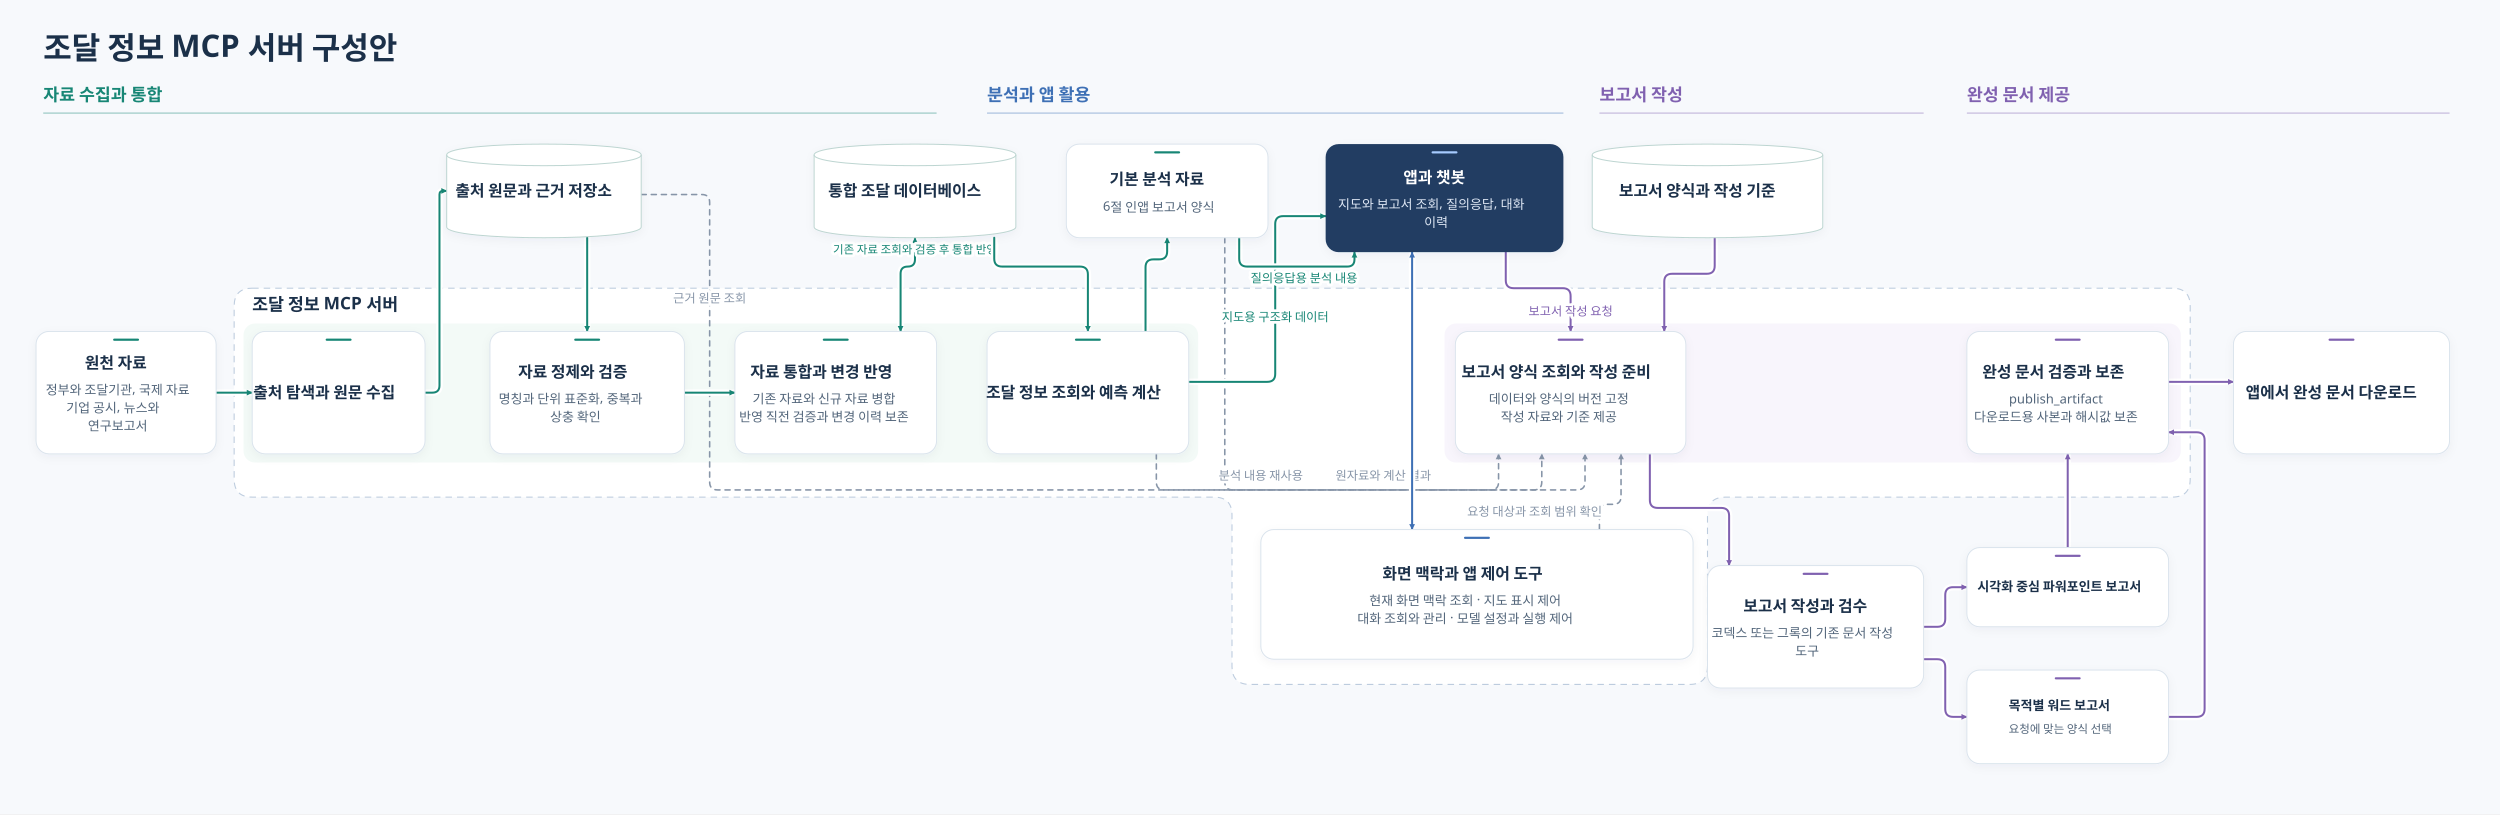
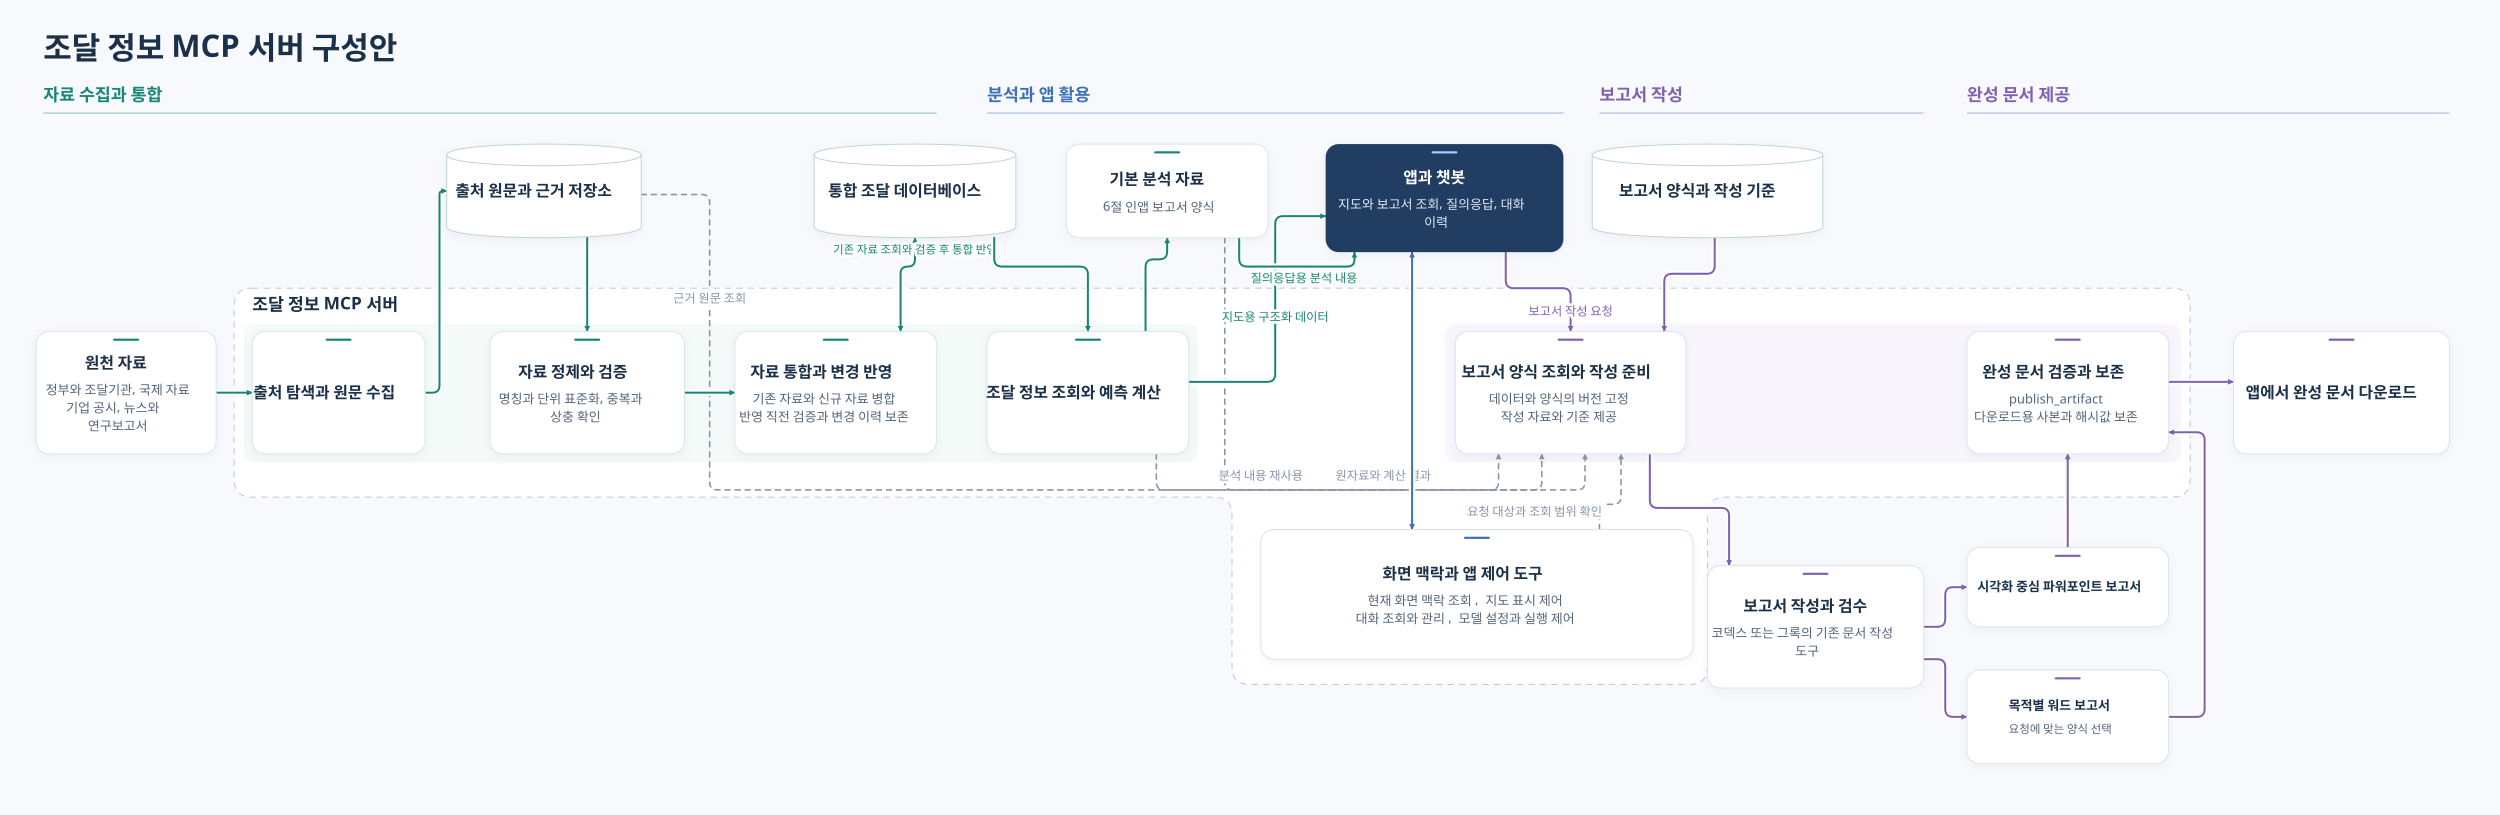
<svg xmlns="http://www.w3.org/2000/svg" width="3470" height="1130" viewBox="0 0 3470 1130" data-renderer="intro" role="img" aria-label="조달 정보 MCP 서버 구성안">
  <defs>
    <style>text { font-family: "Apple SD Gothic Neo", "Noto Sans KR", "Malgun Gothic", sans-serif; }</style>
    <filter id="shadow" x="-10%" y="-20%" width="120%" height="150%" color-interpolation-filters="sRGB">
      <feDropShadow dx="0" dy="4" stdDeviation="7" flood-color="#18334F" flood-opacity="0.045" />
    </filter>
    <marker id="end-data" viewBox="0 0 10 10" refX="8.5" refY="5" markerWidth="10" markerHeight="10" orient="auto" markerUnits="userSpaceOnUse">
      <path d="M1 1 9 5 1 9Z" fill="#178675" />
    </marker>
    <marker id="start-data" viewBox="0 0 10 10" refX="1.5" refY="5" markerWidth="10" markerHeight="10" orient="auto" markerUnits="userSpaceOnUse">
      <path d="M9 1 1 5 9 9Z" fill="#178675" />
    </marker>
    <marker id="end-app" viewBox="0 0 10 10" refX="8.5" refY="5" markerWidth="10" markerHeight="10" orient="auto" markerUnits="userSpaceOnUse">
      <path d="M1 1 9 5 1 9Z" fill="#3E70B5" />
    </marker>
    <marker id="start-app" viewBox="0 0 10 10" refX="1.5" refY="5" markerWidth="10" markerHeight="10" orient="auto" markerUnits="userSpaceOnUse">
      <path d="M9 1 1 5 9 9Z" fill="#3E70B5" />
    </marker>
    <marker id="end-report" viewBox="0 0 10 10" refX="8.5" refY="5" markerWidth="10" markerHeight="10" orient="auto" markerUnits="userSpaceOnUse">
      <path d="M1 1 9 5 1 9Z" fill="#8061B0" />
    </marker>
    <marker id="start-report" viewBox="0 0 10 10" refX="1.5" refY="5" markerWidth="10" markerHeight="10" orient="auto" markerUnits="userSpaceOnUse">
      <path d="M9 1 1 5 9 9Z" fill="#8061B0" />
    </marker>
    <marker id="end-ref" viewBox="0 0 10 10" refX="8.5" refY="5" markerWidth="10" markerHeight="10" orient="auto" markerUnits="userSpaceOnUse">
      <path d="M1 1 9 5 1 9Z" fill="#8795A8" />
    </marker>
    <marker id="start-ref" viewBox="0 0 10 10" refX="1.5" refY="5" markerWidth="10" markerHeight="10" orient="auto" markerUnits="userSpaceOnUse">
      <path d="M9 1 1 5 9 9Z" fill="#8795A8" />
    </marker>
  </defs>
  <rect x="0" y="0" width="3470" height="1130" rx="0" fill="#F7F9FC" />
  <text x="60" y="82" font-size="43" fill="#1B3049" font-weight="700" text-anchor="start" class="annotation">조달 정보 MCP 서버 구성안</text>
  <path d="M60 157H1300" stroke="#178675" stroke-width="2" opacity="0.35" />
  <text x="60" y="140" font-size="24" fill="#178675" font-weight="600" text-anchor="start" class="annotation">자료 수집과 통합</text>
  <path d="M1370 157H2170" stroke="#3E70B5" stroke-width="2" opacity="0.35" />
  <text x="1370" y="140" font-size="24" fill="#3E70B5" font-weight="600" text-anchor="start" class="annotation">분석과 앱 활용</text>
  <path d="M2220 157H2670" stroke="#8061B0" stroke-width="2" opacity="0.35" />
  <text x="2220" y="140" font-size="24" fill="#8061B0" font-weight="600" text-anchor="start" class="annotation">보고서 작성</text>
  <path d="M2730 157H3400" stroke="#8061B0" stroke-width="2" opacity="0.35" />
  <text x="2730" y="140" font-size="24" fill="#8061B0" font-weight="600" text-anchor="start" class="annotation">완성 문서 제공</text>
  <path id="server-boundary" d="M350 400 H3015 Q3040 400 3040 425 V665 Q3040 690 3015 690 H2395 Q2370 690 2370 715 V925 Q2370 950 2345 950 H1735 Q1710 950 1710 925 V715 Q1710 690 1685 690 H350 Q325 690 325 665 V425 Q325 400 350 400Z" fill="#FFFFFF" stroke="#BDCCDE" stroke-width="1.5" stroke-dasharray="9 7" />
  <rect x="338" y="449" width="1325" height="193" rx="16" fill="#F3FAF7" />
  <rect x="2005" y="449" width="1022" height="193" rx="16" fill="#F8F5FC" />
  <g id="edge-CONTROLS-REPORT" class="edge" data-source="CONTROLS" data-target="REPORT" data-type="-.-&gt;">
    <path class="connection" d="M2220 735 L2220 711 Q2220 700 2231 700 L2239 700 Q2250 700 2250 689 L2250 630" fill="none" stroke="#8795A8" stroke-width="2.2" stroke-linecap="round" marker-end="url(#end-ref)" stroke-dasharray="7 7" />
    <text x="2130" y="716" font-size="17" fill="#8795A8" font-weight="500" text-anchor="middle" class="edge-label" stroke="#FFFFFF" stroke-width="8" stroke-linejoin="round" paint-order="stroke fill">요청 대상과 조회 범위 확인</text>
  </g>
  <g id="edge-ANALYSIS-REPORT" class="edge" data-source="ANALYSIS" data-target="REPORT" data-type="-.-&gt;">
    <path class="connection" d="M1605 630 L1605 669 Q1605 680 1616 680 L2069 680 Q2080 680 2080 669 L2080 630" fill="none" stroke="#8795A8" stroke-width="2.2" stroke-linecap="round" marker-end="url(#end-ref)" stroke-dasharray="7 7" />
    <text x="1920" y="666" font-size="17" fill="#8795A8" font-weight="500" text-anchor="middle" class="edge-label" stroke="#FFFFFF" stroke-width="8" stroke-linejoin="round" paint-order="stroke fill">원자료와 계산 결과</text>
  </g>
  <g id="edge-BASE-REPORT" class="edge" data-source="BASE" data-target="REPORT" data-type="-.-&gt;">
    <path class="connection" d="M1700 330 L1700 669 Q1700 680 1711 680 L2189 680 Q2200 680 2200 669 L2200 630" fill="none" stroke="#8795A8" stroke-width="2.2" stroke-linecap="round" marker-end="url(#end-ref)" stroke-dasharray="7 7" />
    <text x="1750" y="666" font-size="17" fill="#8795A8" font-weight="500" text-anchor="middle" class="edge-label" stroke="#FFFFFF" stroke-width="8" stroke-linejoin="round" paint-order="stroke fill">분석 내용 재사용</text>
  </g>
  <g id="edge-EVIDENCE-REPORT" class="edge" data-source="EVIDENCE" data-target="REPORT" data-type="-.-&gt;">
    <path class="connection" d="M890 270 L974 270 Q985 270 985 281 L985 669 Q985 680 996 680 L2129 680 Q2140 680 2140 669 L2140 630" fill="none" stroke="#8795A8" stroke-width="2.2" stroke-linecap="round" marker-end="url(#end-ref)" stroke-dasharray="7 7" />
    <text x="985" y="420" font-size="17" fill="#8795A8" font-weight="500" text-anchor="middle" class="edge-label" stroke="#FFFFFF" stroke-width="8" stroke-linejoin="round" paint-order="stroke fill">근거 원문 조회</text>
  </g>
  <g id="edge-SOURCES-COLLECT" class="edge" data-source="SOURCES" data-target="COLLECT" data-type="--&gt;">
    <path d="M300 545 L350 545" fill="none" stroke="#FFFFFF" stroke-width="9" stroke-linejoin="round" />
    <path class="connection" d="M300 545 L350 545" fill="none" stroke="#178675" stroke-width="2.8" stroke-linecap="round" marker-end="url(#end-data)" />
  </g>
  <g id="edge-COLLECT-EVIDENCE" class="edge" data-source="COLLECT" data-target="EVIDENCE" data-type="--&gt;">
    <path d="M590 545 L600 545 Q610 545 610 535 L610 270 Q610 265 615 265 L620 265" fill="none" stroke="#FFFFFF" stroke-width="9" stroke-linejoin="round" />
    <path class="connection" d="M590 545 L600 545 Q610 545 610 535 L610 270 Q610 265 615 265 L620 265" fill="none" stroke="#178675" stroke-width="2.8" stroke-linecap="round" marker-end="url(#end-data)" />
  </g>
  <g id="edge-EVIDENCE-NORMALIZE" class="edge" data-source="EVIDENCE" data-target="NORMALIZE" data-type="--&gt;">
    <path d="M815 330 L815 460" fill="none" stroke="#FFFFFF" stroke-width="9" stroke-linejoin="round" />
    <path class="connection" d="M815 330 L815 460" fill="none" stroke="#178675" stroke-width="2.8" stroke-linecap="round" marker-end="url(#end-data)" />
  </g>
  <g id="edge-NORMALIZE-APPLY" class="edge" data-source="NORMALIZE" data-target="APPLY" data-type="--&gt;">
    <path d="M950 545 L1020 545" fill="none" stroke="#FFFFFF" stroke-width="9" stroke-linejoin="round" />
    <path class="connection" d="M950 545 L1020 545" fill="none" stroke="#178675" stroke-width="2.8" stroke-linecap="round" marker-end="url(#end-data)" />
  </g>
  <g id="edge-APPLY-DATA" class="edge" data-source="APPLY" data-target="DATA" data-type="&lt;--&gt;">
    <path d="M1250 460 L1250 380 Q1250 370 1260 370 L1260 370 Q1270 370 1270 360 L1270 330" fill="none" stroke="#FFFFFF" stroke-width="9" stroke-linejoin="round" />
    <path class="connection" d="M1250 460 L1250 380 Q1250 370 1260 370 L1260 370 Q1270 370 1270 360 L1270 330" fill="none" stroke="#178675" stroke-width="2.8" stroke-linecap="round" marker-end="url(#end-data)" marker-start="url(#start-data)" />
    <text x="1270" y="352" font-size="16" fill="#178675" font-weight="500" text-anchor="middle" class="edge-label" stroke="#FFFFFF" stroke-width="8" stroke-linejoin="round" paint-order="stroke fill">기존 자료 조회와 검증 후 통합 반영</text>
  </g>
  <g id="edge-DATA-ANALYSIS" class="edge" data-source="DATA" data-target="ANALYSIS" data-type="--&gt;">
    <path d="M1380 330 L1380 359 Q1380 370 1391 370 L1499 370 Q1510 370 1510 381 L1510 460" fill="none" stroke="#FFFFFF" stroke-width="9" stroke-linejoin="round" />
    <path class="connection" d="M1380 330 L1380 359 Q1380 370 1391 370 L1499 370 Q1510 370 1510 381 L1510 460" fill="none" stroke="#178675" stroke-width="2.8" stroke-linecap="round" marker-end="url(#end-data)" />
  </g>
  <g id="edge-ANALYSIS-BASE" class="edge" data-source="ANALYSIS" data-target="BASE" data-type="--&gt;">
    <path d="M1590 460 L1590 371 Q1590 360 1601 360 L1609 360 Q1620 360 1620 349 L1620 330" fill="none" stroke="#FFFFFF" stroke-width="9" stroke-linejoin="round" />
    <path class="connection" d="M1590 460 L1590 371 Q1590 360 1601 360 L1609 360 Q1620 360 1620 349 L1620 330" fill="none" stroke="#178675" stroke-width="2.8" stroke-linecap="round" marker-end="url(#end-data)" />
  </g>
  <g id="edge-ANALYSIS-APP" class="edge" data-source="ANALYSIS" data-target="APP" data-type="--&gt;">
    <path d="M1650 530 L1759 530 Q1770 530 1770 519 L1770 311 Q1770 300 1781 300 L1840 300" fill="none" stroke="#FFFFFF" stroke-width="9" stroke-linejoin="round" />
    <path class="connection" d="M1650 530 L1759 530 Q1770 530 1770 519 L1770 311 Q1770 300 1781 300 L1840 300" fill="none" stroke="#178675" stroke-width="2.8" stroke-linecap="round" marker-end="url(#end-data)" />
    <text x="1770" y="446" font-size="17" fill="#178675" font-weight="500" text-anchor="middle" class="edge-label" stroke="#FFFFFF" stroke-width="8" stroke-linejoin="round" paint-order="stroke fill">지도용 구조화 데이터</text>
  </g>
  <g id="edge-BASE-APP" class="edge" data-source="BASE" data-target="APP" data-type="--&gt;">
    <path d="M1720 330 L1720 359 Q1720 370 1731 370 L1870 370 Q1880 370 1880 360 L1880 350" fill="none" stroke="#FFFFFF" stroke-width="9" stroke-linejoin="round" />
    <path class="connection" d="M1720 330 L1720 359 Q1720 370 1731 370 L1870 370 Q1880 370 1880 360 L1880 350" fill="none" stroke="#178675" stroke-width="2.8" stroke-linecap="round" marker-end="url(#end-data)" />
    <text x="1810" y="392" font-size="17" fill="#178675" font-weight="500" text-anchor="middle" class="edge-label" stroke="#FFFFFF" stroke-width="8" stroke-linejoin="round" paint-order="stroke fill">질의응답용 분석 내용</text>
  </g>
  <g id="edge-APP-REPORT" class="edge" data-source="APP" data-target="REPORT" data-type="--&gt;">
    <path d="M2090 350 L2090 389 Q2090 400 2101 400 L2169 400 Q2180 400 2180 411 L2180 460" fill="none" stroke="#FFFFFF" stroke-width="9" stroke-linejoin="round" />
    <path class="connection" d="M2090 350 L2090 389 Q2090 400 2101 400 L2169 400 Q2180 400 2180 411 L2180 460" fill="none" stroke="#8061B0" stroke-width="2.8" stroke-linecap="round" marker-end="url(#end-report)" />
    <text x="2180" y="438" font-size="17" fill="#8061B0" font-weight="500" text-anchor="middle" class="edge-label" stroke="#FFFFFF" stroke-width="8" stroke-linejoin="round" paint-order="stroke fill">보고서 작성 요청</text>
  </g>
  <g id="edge-TEMPLATES-REPORT" class="edge" data-source="TEMPLATES" data-target="REPORT" data-type="--&gt;">
    <path d="M2380 330 L2380 369 Q2380 380 2369 380 L2321 380 Q2310 380 2310 391 L2310 460" fill="none" stroke="#FFFFFF" stroke-width="9" stroke-linejoin="round" />
    <path class="connection" d="M2380 330 L2380 369 Q2380 380 2369 380 L2321 380 Q2310 380 2310 391 L2310 460" fill="none" stroke="#8061B0" stroke-width="2.8" stroke-linecap="round" marker-end="url(#end-report)" />
  </g>
  <g id="edge-REPORT-AUTHOR" class="edge" data-source="REPORT" data-target="AUTHOR" data-type="--&gt;">
    <path d="M2290 630 L2290 694 Q2290 705 2301 705 L2389 705 Q2400 705 2400 716 L2400 785" fill="none" stroke="#FFFFFF" stroke-width="9" stroke-linejoin="round" />
    <path class="connection" d="M2290 630 L2290 694 Q2290 705 2301 705 L2389 705 Q2400 705 2400 716 L2400 785" fill="none" stroke="#8061B0" stroke-width="2.8" stroke-linecap="round" marker-end="url(#end-report)" />
  </g>
  <g id="edge-AUTHOR-PPT" class="edge" data-source="AUTHOR" data-target="PPT" data-type="--&gt;">
    <path d="M2670 870 L2689 870 Q2700 870 2700 859 L2700 826 Q2700 815 2711 815 L2730 815" fill="none" stroke="#FFFFFF" stroke-width="9" stroke-linejoin="round" />
    <path class="connection" d="M2670 870 L2689 870 Q2700 870 2700 859 L2700 826 Q2700 815 2711 815 L2730 815" fill="none" stroke="#8061B0" stroke-width="2.8" stroke-linecap="round" marker-end="url(#end-report)" />
  </g>
  <g id="edge-AUTHOR-WORD" class="edge" data-source="AUTHOR" data-target="WORD" data-type="--&gt;">
    <path d="M2670 915 L2689 915 Q2700 915 2700 926 L2700 984 Q2700 995 2711 995 L2730 995" fill="none" stroke="#FFFFFF" stroke-width="9" stroke-linejoin="round" />
    <path class="connection" d="M2670 915 L2689 915 Q2700 915 2700 926 L2700 984 Q2700 995 2711 995 L2730 995" fill="none" stroke="#8061B0" stroke-width="2.8" stroke-linecap="round" marker-end="url(#end-report)" />
  </g>
  <g id="edge-PPT-PUBLISH" class="edge" data-source="PPT" data-target="PUBLISH" data-type="--&gt;">
    <path d="M2870 760 L2870 630" fill="none" stroke="#FFFFFF" stroke-width="9" stroke-linejoin="round" />
    <path class="connection" d="M2870 760 L2870 630" fill="none" stroke="#8061B0" stroke-width="2.8" stroke-linecap="round" marker-end="url(#end-report)" />
  </g>
  <g id="edge-WORD-PUBLISH" class="edge" data-source="WORD" data-target="PUBLISH" data-type="--&gt;">
    <path d="M3010 995 L3049 995 Q3060 995 3060 984 L3060 611 Q3060 600 3049 600 L3010 600" fill="none" stroke="#FFFFFF" stroke-width="9" stroke-linejoin="round" />
    <path class="connection" d="M3010 995 L3049 995 Q3060 995 3060 984 L3060 611 Q3060 600 3049 600 L3010 600" fill="none" stroke="#8061B0" stroke-width="2.8" stroke-linecap="round" marker-end="url(#end-report)" />
  </g>
  <g id="edge-PUBLISH-DOWNLOAD" class="edge" data-source="PUBLISH" data-target="DOWNLOAD" data-type="--&gt;">
    <path d="M3010 530 L3100 530" fill="none" stroke="#FFFFFF" stroke-width="9" stroke-linejoin="round" />
    <path class="connection" d="M3010 530 L3100 530" fill="none" stroke="#8061B0" stroke-width="2.8" stroke-linecap="round" marker-end="url(#end-report)" />
  </g>
  <g id="edge-APP-CONTROLS" class="edge" data-source="APP" data-target="CONTROLS" data-type="&lt;--&gt;">
    <path d="M1960 350 L1960 735" fill="none" stroke="#FFFFFF" stroke-width="9" stroke-linejoin="round" />
    <path class="connection" d="M1960 350 L1960 735" fill="none" stroke="#3E70B5" stroke-width="2.8" stroke-linecap="round" marker-end="url(#end-app)" marker-start="url(#start-app)" />
  </g>
  <g id="node-SOURCES" class="node" data-node="SOURCES" data-box="50,460,250,170">
    <rect x="50" y="460" width="250" height="170" rx="18" fill="#FFFFFF" stroke="#DAE3EC" stroke-width="1.4" filter="url(#shadow)" />
    <rect x="157.0" y="470" width="36" height="3" rx="1.5" fill="#178675" />
    <text class="source-line" data-line="0" font-size="22" font-weight="700" fill="#1B3049" text-anchor="middle" xml:space="preserve">
      <tspan x="175.0" y="511.5">원천 자료</tspan>
    </text>
    <text class="source-line" data-line="1" font-size="18" font-weight="400" fill="#52657A" text-anchor="middle" xml:space="preserve">
      <tspan x="175.0" y="547.5">정부와 조달기관, 국제 자료</tspan>
    </text>
    <text class="source-line" data-line="2" font-size="18" font-weight="400" fill="#52657A" text-anchor="middle" xml:space="preserve">
      <tspan x="175.0" y="572.5">기업 공시, 뉴스와 </tspan>
      <tspan x="175.0" y="597.5">연구보고서</tspan>
    </text>
  </g>
  <g id="node-EVIDENCE" class="node" data-node="EVIDENCE" data-box="620,200,270,130">
    <path d="M620 215 C620 195 890 195 890 215 L890 315 C890 335 620 335 620 315 Z" fill="#FFFFFF" stroke="#BDD5D1" stroke-width="1.4" filter="url(#shadow)" />
    <path d="M620 215 C620 235 890 235 890 215" fill="none" stroke="#BDD5D1" stroke-width="1.4" />
    <text class="source-line" data-line="0" font-size="22" font-weight="700" fill="#1B3049" text-anchor="middle" xml:space="preserve">
      <tspan x="755.0" y="272.5">출처 원문과 근거 저장소</tspan>
    </text>
  </g>
  <g id="node-DATA" class="node" data-node="DATA" data-box="1130,200,280,130">
    <path d="M1130 215 C1130 195 1410 195 1410 215 L1410 315 C1410 335 1130 335 1130 315 Z" fill="#FFFFFF" stroke="#BDD5D1" stroke-width="1.4" filter="url(#shadow)" />
    <path d="M1130 215 C1130 235 1410 235 1410 215" fill="none" stroke="#BDD5D1" stroke-width="1.4" />
    <text class="source-line" data-line="0" font-size="22" font-weight="700" fill="#1B3049" text-anchor="middle" xml:space="preserve">
      <tspan x="1270.0" y="272.5">통합 조달 데이터베이스</tspan>
    </text>
  </g>
  <g id="node-BASE" class="node" data-node="BASE" data-box="1480,200,280,130">
    <rect x="1480" y="200" width="280" height="130" rx="18" fill="#FFFFFF" stroke="#DAE3EC" stroke-width="1.4" filter="url(#shadow)" />
    <rect x="1602.0" y="210" width="36" height="3" rx="1.5" fill="#178675" />
    <text class="source-line" data-line="0" font-size="22" font-weight="700" fill="#1B3049" text-anchor="middle" xml:space="preserve">
      <tspan x="1620.0" y="256.5">기본 분석 자료</tspan>
    </text>
    <text class="source-line" data-line="1" font-size="18" font-weight="400" fill="#52657A" text-anchor="middle" xml:space="preserve">
      <tspan x="1620.0" y="292.5">6절 인앱 보고서 양식</tspan>
    </text>
  </g>
  <g id="node-APP" class="node" data-node="APP" data-box="1840,200,330,150">
    <rect x="1840" y="200" width="330" height="150" rx="18" fill="#203D62" filter="url(#shadow)" />
    <rect x="1987.0" y="210" width="36" height="3" rx="1.5" fill="#A7CBFF" />
    <text class="source-line" data-line="0" font-size="22" font-weight="700" fill="#FFFFFF" text-anchor="middle" xml:space="preserve">
      <tspan x="2005.0" y="254.0">앱과 챗봇</tspan>
    </text>
    <text class="source-line" data-line="1" font-size="18" font-weight="400" fill="#DFE8F5" text-anchor="middle" xml:space="preserve">
      <tspan x="2005.0" y="290.0">지도와 보고서 조회, 질의응답, 대화 </tspan>
      <tspan x="2005.0" y="315.0">이력</tspan>
    </text>
  </g>
  <g id="node-TEMPLATES" class="node" data-node="TEMPLATES" data-box="2210,200,320,130">
    <path d="M2210 215 C2210 195 2530 195 2530 215 L2530 315 C2530 335 2210 335 2210 315 Z" fill="#FFFFFF" stroke="#BDD5D1" stroke-width="1.4" filter="url(#shadow)" />
    <path d="M2210 215 C2210 235 2530 235 2530 215" fill="none" stroke="#BDD5D1" stroke-width="1.4" />
    <text class="source-line" data-line="0" font-size="22" font-weight="700" fill="#1B3049" text-anchor="middle" xml:space="preserve">
      <tspan x="2370.0" y="272.5">보고서 양식과 작성 기준</tspan>
    </text>
  </g>
  <g id="node-AUTHOR" class="node" data-node="AUTHOR" data-box="2370,785,300,170">
    <rect x="2370" y="785" width="300" height="170" rx="18" fill="#FFFFFF" stroke="#DAE3EC" stroke-width="1.4" filter="url(#shadow)" />
    <rect x="2502.0" y="795" width="36" height="3" rx="1.5" fill="#8061B0" />
    <text class="source-line" data-line="0" font-size="22" font-weight="700" fill="#1B3049" text-anchor="middle" xml:space="preserve">
      <tspan x="2520.0" y="849.0">보고서 작성과 검수</tspan>
    </text>
    <text class="source-line" data-line="1" font-size="18" font-weight="400" fill="#52657A" text-anchor="middle" xml:space="preserve">
      <tspan x="2520.0" y="885.0">코덱스 또는 그록의 기존 문서 작성 </tspan>
      <tspan x="2520.0" y="910.0">도구</tspan>
    </text>
  </g>
  <g id="node-PPT" class="node" data-node="PPT" data-box="2730,760,280,110">
    <rect x="2730" y="760" width="280" height="110" rx="18" fill="#FFFFFF" stroke="#DAE3EC" stroke-width="1.4" filter="url(#shadow)" />
    <rect x="2852.0" y="770" width="36" height="3" rx="1.5" fill="#8061B0" />
    <text class="source-line" data-line="0" font-size="18" font-weight="700" fill="#1B3049" text-anchor="middle" xml:space="preserve">
      <tspan x="2870.0" y="820.5">시각화 중심 파워포인트 보고서</tspan>
    </text>
  </g>
  <g id="node-WORD" class="node" data-node="WORD" data-box="2730,930,280,130">
    <rect x="2730" y="930" width="280" height="130" rx="18" fill="#FFFFFF" stroke="#DAE3EC" stroke-width="1.4" filter="url(#shadow)" />
    <rect x="2852.0" y="940" width="36" height="3" rx="1.5" fill="#8061B0" />
    <text class="source-line" data-line="0" font-size="18" font-weight="700" fill="#1B3049" text-anchor="middle" xml:space="preserve">
      <tspan x="2870.0" y="985.5">목적별 워드 보고서</tspan>
    </text>
    <text class="source-line" data-line="1" font-size="16" font-weight="400" fill="#52657A" text-anchor="middle" xml:space="preserve">
      <tspan x="2870.0" y="1017.5">요청에 맞는 양식 선택</tspan>
    </text>
  </g>
  <g id="node-DOWNLOAD" class="node" data-node="DOWNLOAD" data-box="3100,460,300,170">
    <rect x="3100" y="460" width="300" height="170" rx="18" fill="#FFFFFF" stroke="#DAE3EC" stroke-width="1.4" filter="url(#shadow)" />
    <rect x="3232.0" y="470" width="36" height="3" rx="1.5" fill="#8061B0" />
    <text class="source-line" data-line="0" font-size="22" font-weight="700" fill="#1B3049" text-anchor="middle" xml:space="preserve">
      <tspan x="3250.0" y="552.5">앱에서 완성 문서 다운로드</tspan>
    </text>
  </g>
  <g id="group-MCP" class="source-group" data-parent="">
    <text x="350" y="431" font-size="24" fill="#1B3049" font-weight="700" text-anchor="start" class="group-label">조달 정보 MCP 서버</text>
    <g id="node-COLLECT" class="node" data-node="COLLECT" data-box="350,460,240,170">
      <rect x="350" y="460" width="240" height="170" rx="18" fill="#FFFFFF" stroke="#DAE3EC" stroke-width="1.4" filter="url(#shadow)" />
      <rect x="452.0" y="470" width="36" height="3" rx="1.5" fill="#178675" />
      <text class="source-line" data-line="0" font-size="22" font-weight="700" fill="#1B3049" text-anchor="middle" xml:space="preserve">
        <tspan x="470.0" y="552.5">출처 탐색과 원문 수집</tspan>
      </text>
    </g>
    <g id="node-NORMALIZE" class="node" data-node="NORMALIZE" data-box="680,460,270,170">
      <rect x="680" y="460" width="270" height="170" rx="18" fill="#FFFFFF" stroke="#DAE3EC" stroke-width="1.4" filter="url(#shadow)" />
      <rect x="797.0" y="470" width="36" height="3" rx="1.5" fill="#178675" />
      <text class="source-line" data-line="0" font-size="22" font-weight="700" fill="#1B3049" text-anchor="middle" xml:space="preserve">
        <tspan x="815.0" y="524.0">자료 정제와 검증</tspan>
      </text>
      <text class="source-line" data-line="1" font-size="18" font-weight="400" fill="#52657A" text-anchor="middle" xml:space="preserve">
        <tspan x="815.0" y="560.0">명칭과 단위 표준화, 중복과 </tspan>
        <tspan x="815.0" y="585.0">상충 확인</tspan>
      </text>
    </g>
    <g id="node-APPLY" class="node" data-node="APPLY" data-box="1020,460,280,170">
      <rect x="1020" y="460" width="280" height="170" rx="18" fill="#FFFFFF" stroke="#DAE3EC" stroke-width="1.4" filter="url(#shadow)" />
      <rect x="1142.0" y="470" width="36" height="3" rx="1.5" fill="#178675" />
      <text class="source-line" data-line="0" font-size="22" font-weight="700" fill="#1B3049" text-anchor="middle" xml:space="preserve">
        <tspan x="1160.0" y="524.0">자료 통합과 변경 반영</tspan>
      </text>
      <text class="source-line" data-line="1" font-size="18" font-weight="400" fill="#52657A" text-anchor="middle" xml:space="preserve">
        <tspan x="1160.0" y="560.0">기존 자료와 신규 자료 병합</tspan>
      </text>
      <text class="source-line" data-line="2" font-size="18" font-weight="400" fill="#52657A" text-anchor="middle" xml:space="preserve">
        <tspan x="1160.0" y="585.0">반영 직전 검증과 변경 이력 보존</tspan>
      </text>
    </g>
    <g id="node-ANALYSIS" class="node" data-node="ANALYSIS" data-box="1370,460,280,170">
      <rect x="1370" y="460" width="280" height="170" rx="18" fill="#FFFFFF" stroke="#DAE3EC" stroke-width="1.4" filter="url(#shadow)" />
      <rect x="1492.0" y="470" width="36" height="3" rx="1.5" fill="#178675" />
      <text class="source-line" data-line="0" font-size="22" font-weight="700" fill="#1B3049" text-anchor="middle" xml:space="preserve">
        <tspan x="1510.0" y="552.5">조달 정보 조회와 예측 계산</tspan>
      </text>
    </g>
    <g id="node-REPORT" class="node" data-node="REPORT" data-box="2020,460,320,170">
      <rect x="2020" y="460" width="320" height="170" rx="18" fill="#FFFFFF" stroke="#DAE3EC" stroke-width="1.4" filter="url(#shadow)" />
      <rect x="2162.0" y="470" width="36" height="3" rx="1.5" fill="#8061B0" />
      <text class="source-line" data-line="0" font-size="22" font-weight="700" fill="#1B3049" text-anchor="middle" xml:space="preserve">
        <tspan x="2180.0" y="524.0">보고서 양식 조회와 작성 준비</tspan>
      </text>
      <text class="source-line" data-line="1" font-size="18" font-weight="400" fill="#52657A" text-anchor="middle" xml:space="preserve">
        <tspan x="2180.0" y="560.0">데이터와 양식의 버전 고정</tspan>
      </text>
      <text class="source-line" data-line="2" font-size="18" font-weight="400" fill="#52657A" text-anchor="middle" xml:space="preserve">
        <tspan x="2180.0" y="585.0">작성 자료와 기준 제공</tspan>
      </text>
    </g>
    <g id="node-PUBLISH" class="node" data-node="PUBLISH" data-box="2730,460,280,170">
      <rect x="2730" y="460" width="280" height="170" rx="18" fill="#FFFFFF" stroke="#DAE3EC" stroke-width="1.4" filter="url(#shadow)" />
      <rect x="2852.0" y="470" width="36" height="3" rx="1.5" fill="#8061B0" />
      <text class="source-line" data-line="0" font-size="22" font-weight="700" fill="#1B3049" text-anchor="middle" xml:space="preserve">
        <tspan x="2870.0" y="524.0">완성 문서 검증과 보존</tspan>
      </text>
      <text class="source-line" data-line="1" font-size="18" font-weight="400" fill="#52657A" text-anchor="middle" xml:space="preserve">
        <tspan x="2870.0" y="560.0">publish_artifact</tspan>
      </text>
      <text class="source-line" data-line="2" font-size="18" font-weight="400" fill="#52657A" text-anchor="middle" xml:space="preserve">
        <tspan x="2870.0" y="585.0">다운로드용 사본과 해시값 보존</tspan>
      </text>
    </g>
    <g id="node-CONTROLS" class="node" data-node="CONTROLS" data-box="1750,735,600,180">
      <rect x="1750" y="735" width="600" height="180" rx="18" fill="#FFFFFF" stroke="#DAE3EC" stroke-width="1.4" filter="url(#shadow)" />
      <rect x="2032.0" y="745" width="36" height="3" rx="1.5" fill="#3E70B5" />
      <text class="source-line" data-line="0" font-size="22" font-weight="700" fill="#1B3049" text-anchor="middle" xml:space="preserve">
        <tspan x="2050.0" y="804.0">화면 맥락과 앱 제어 도구</tspan>
      </text>
      <text class="source-line" data-line="1" font-size="18" font-weight="400" fill="#52657A" text-anchor="middle" xml:space="preserve">
-         <tspan x="2050.0" y="840.0">현재 화면 맥락 조회 · 지도 표시 제어</tspan>
+         <tspan x="2050.0" y="840.0">현재 화면 맥락 조회 ,  지도 표시 제어</tspan>
      </text>
      <text class="source-line" data-line="2" font-size="18" font-weight="400" fill="#52657A" text-anchor="middle" xml:space="preserve">
-         <tspan x="2050.0" y="865.0">대화 조회와 관리 · 모델 설정과 실행 제어</tspan>
+         <tspan x="2050.0" y="865.0">대화 조회와 관리 ,  모델 설정과 실행 제어</tspan>
      </text>
    </g>
  </g>
</svg>
